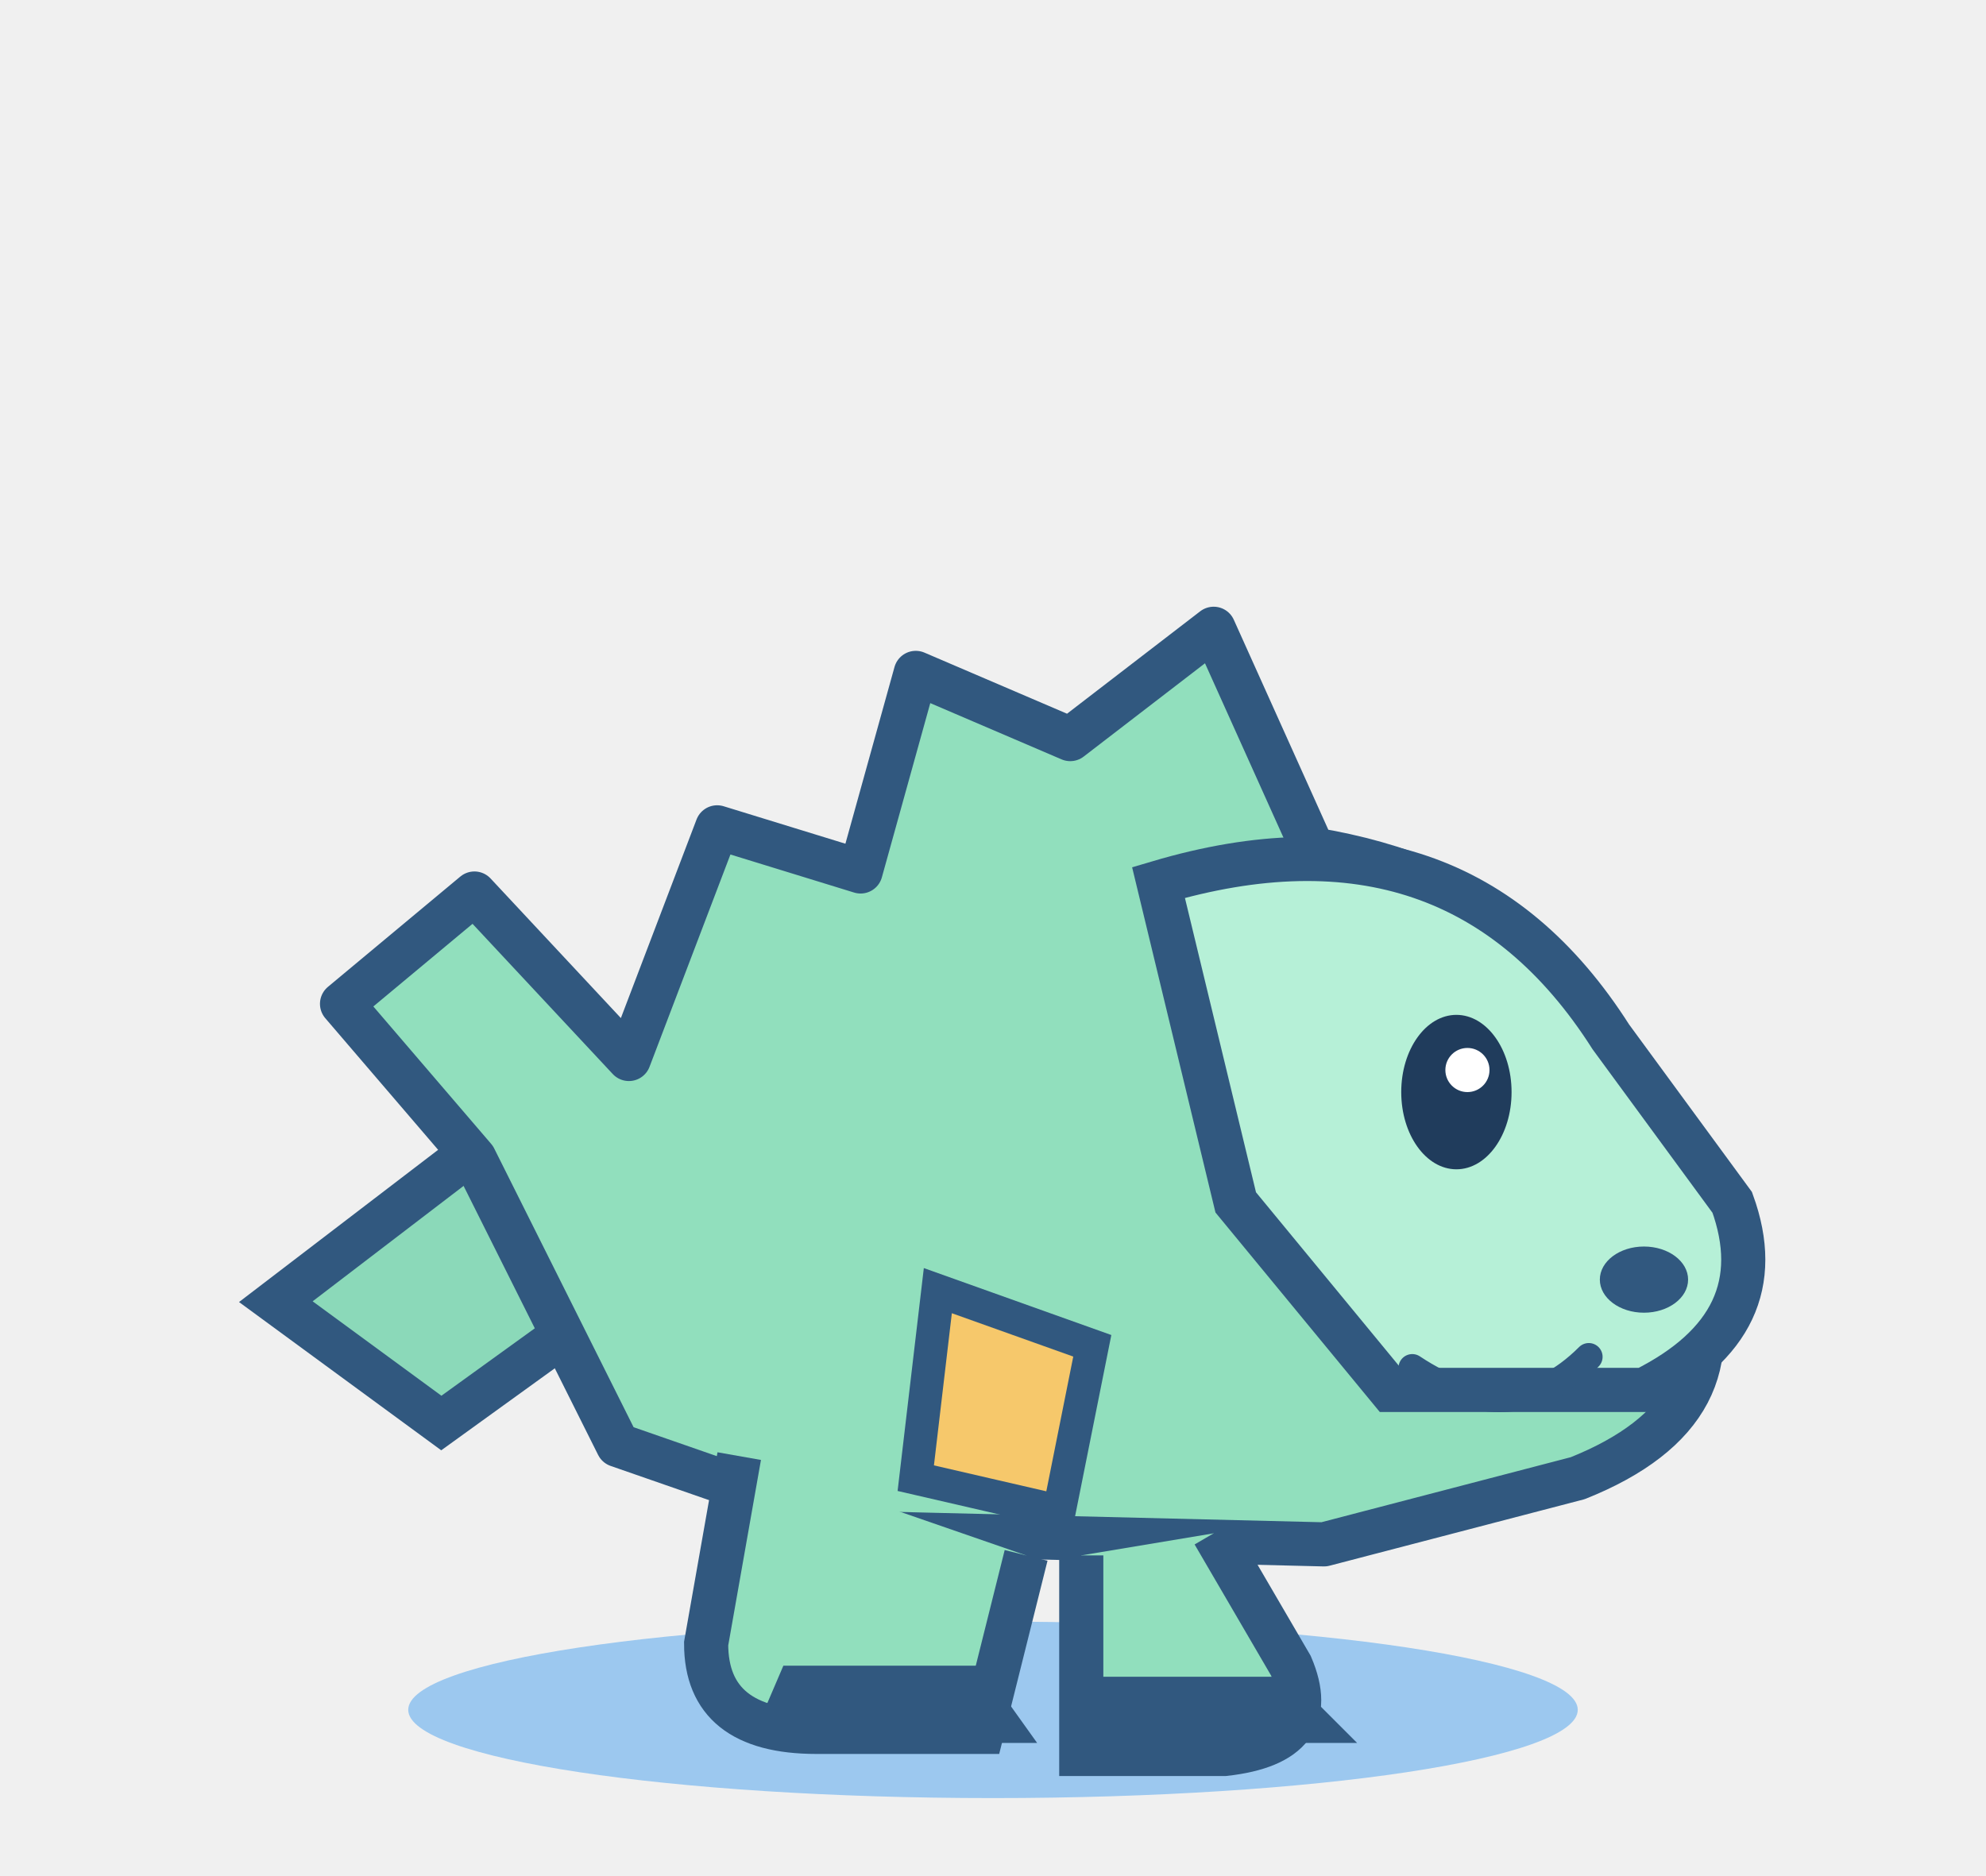
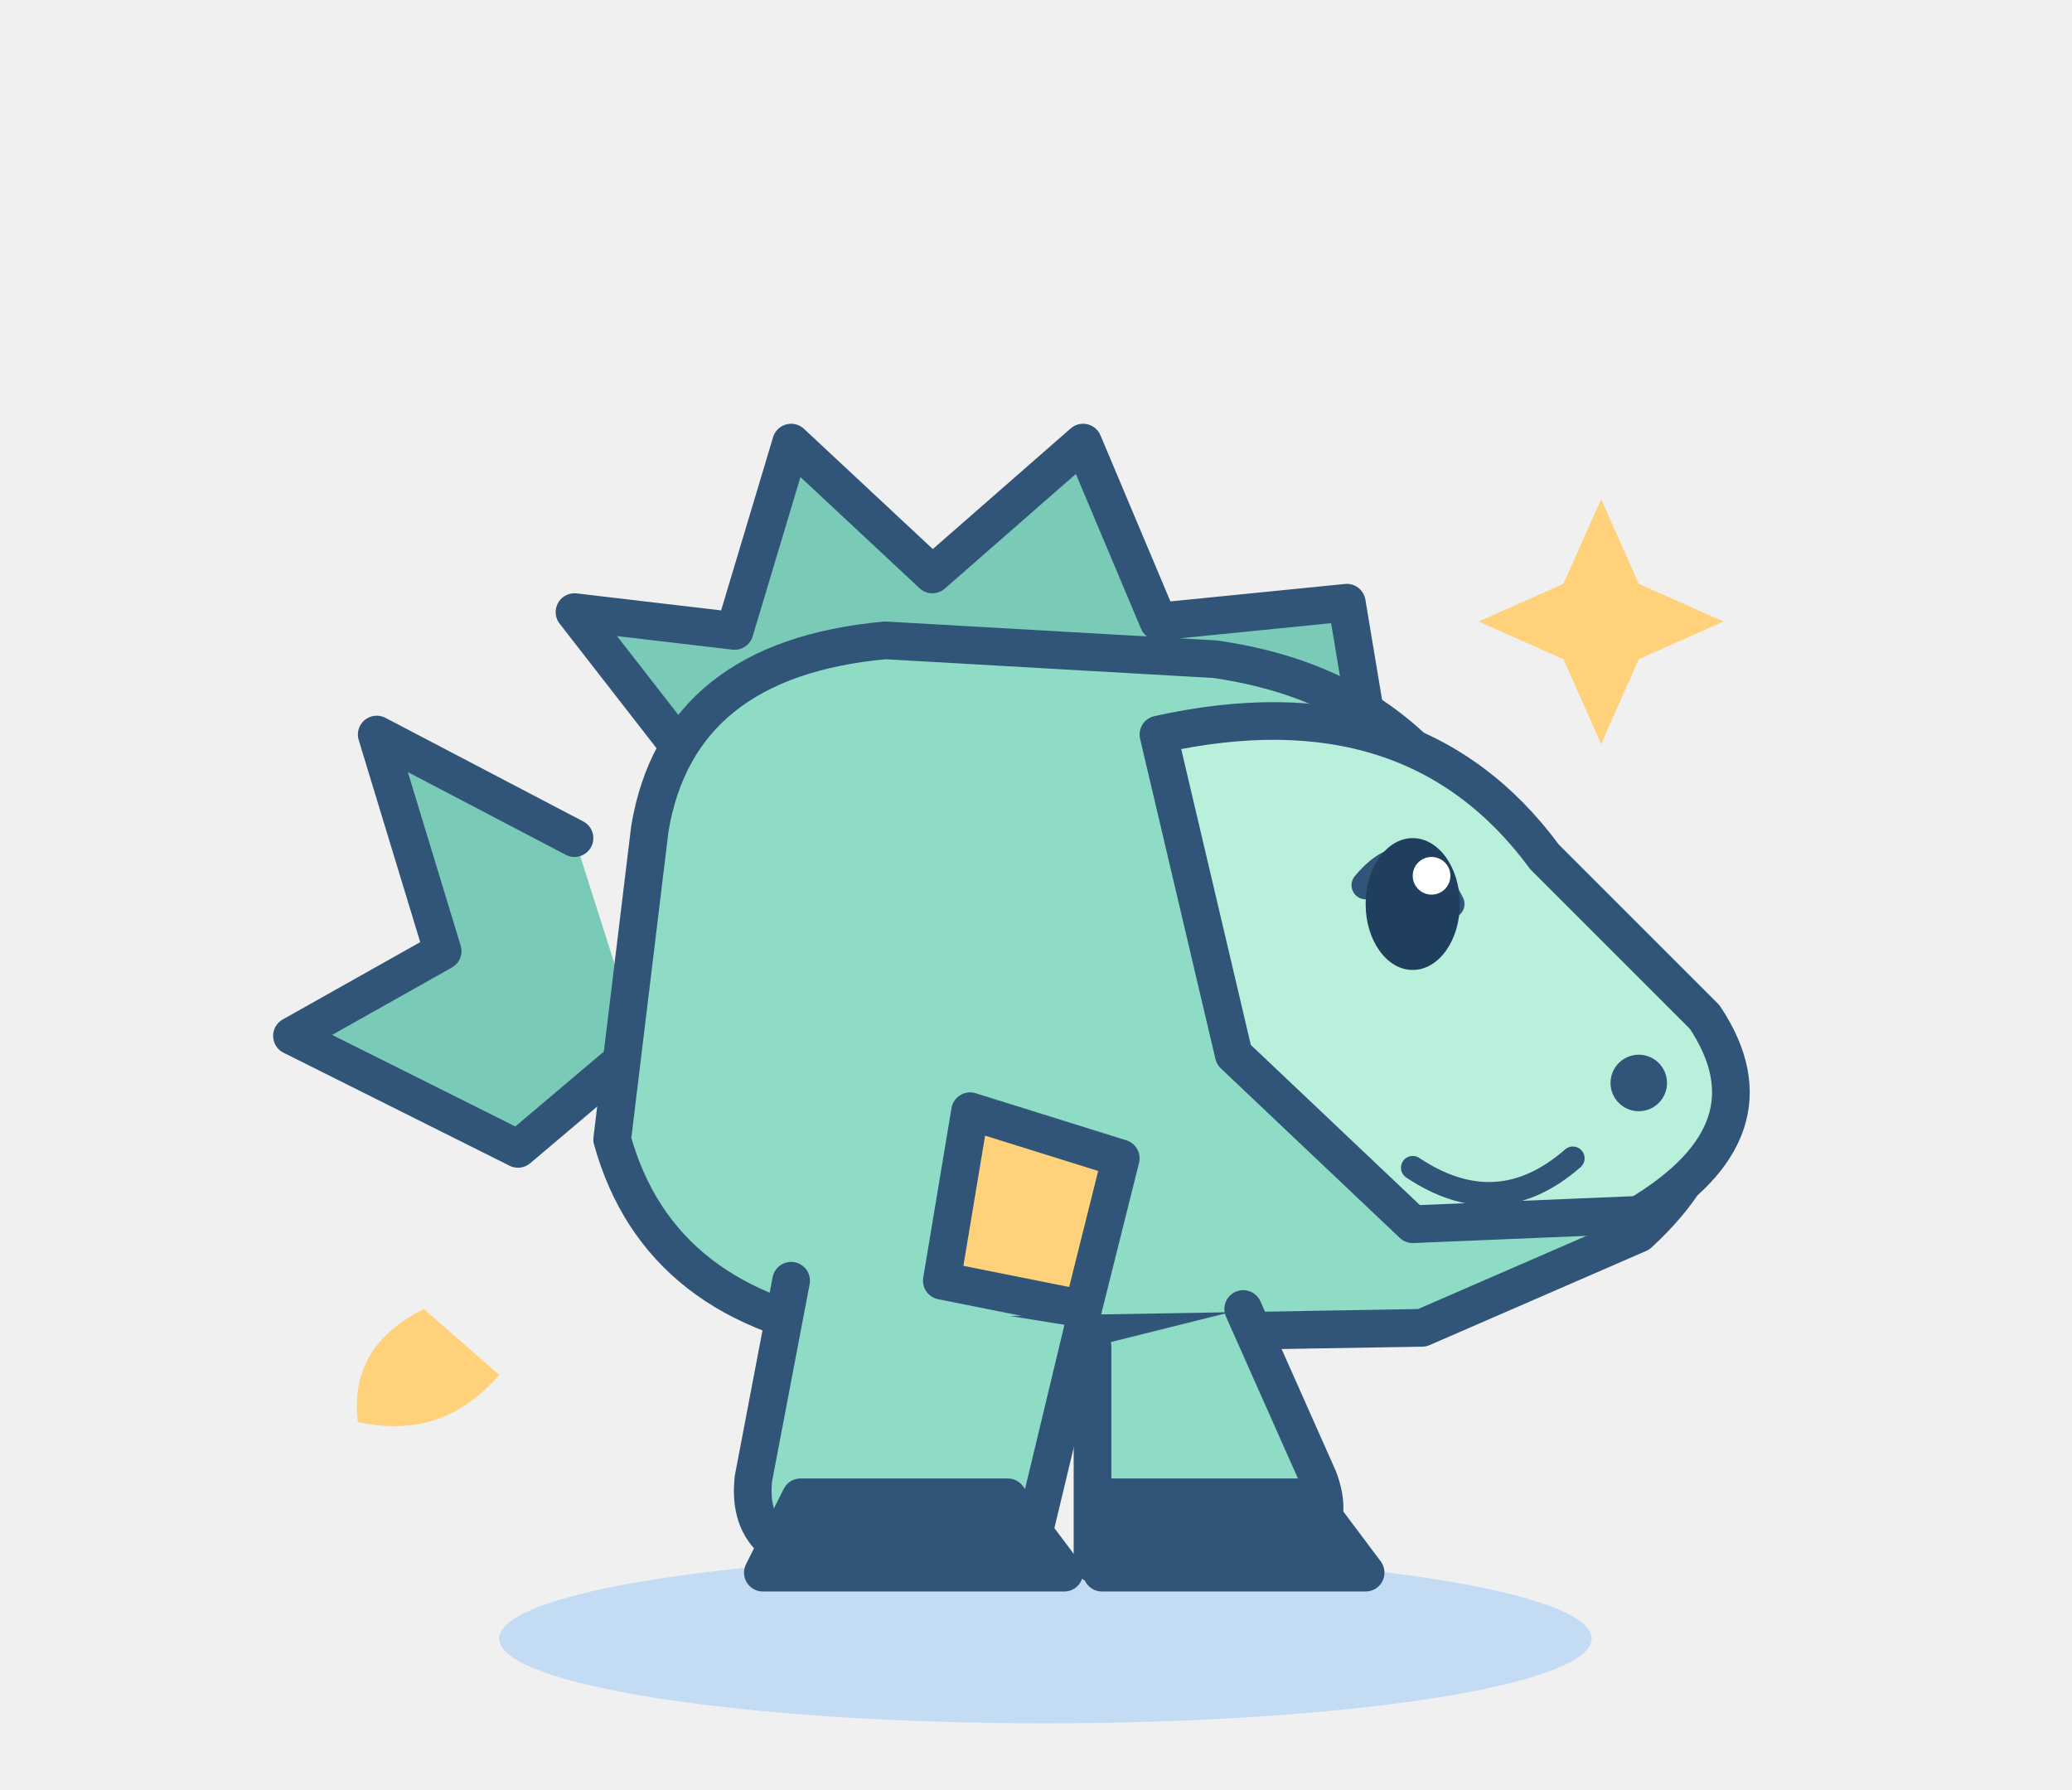
- <svg xmlns="http://www.w3.org/2000/svg" viewBox="0 0 180 170">
-   <ellipse cx="90" cy="155" rx="53" ry="8" fill="#9cc8ef" />
-   <path d="M42 105 25 118 40 129 58 116M123 111l23 12-8 11-25-12" fill="#8bd9b9" stroke="#31587f" stroke-width="4" />
-   <path d="M43 105 31 91 43 81 57 96 65 75 78 79 83 61 97 67 110 57 119 77Q143 81 145 101L153 115Q158 128 143 134L120 140 79 139 56 131Z" fill="#91dfbd" stroke="#31587f" stroke-width="4" stroke-linejoin="round" />
-   <path d="M105 80Q132 72 146 94L157 109Q161 120 149 126L126 126 112 109Z" fill="#b6f0d7" stroke="#31587f" stroke-width="4" />
-   <ellipse cx="132" cy="99" rx="5" ry="7" fill="#203c5c" />
-   <circle cx="133" cy="97" r="2" fill="white" />
-   <ellipse cx="149" cy="116" rx="4" ry="3" fill="#31587f" />
-   <path d="M128 124q9 6 16-1" fill="none" stroke="#31587f" stroke-width="2.5" stroke-linecap="round" />
-   <path d="M67 132 64 149Q64 157 74 157H89L93 141M110 139 117 151Q120 158 111 159H98L98 141" fill="#91dfbd" stroke="#31587f" stroke-width="4" />
-   <path d="M71 151h18l5 7H68zM99 152h18l6 6H98z" fill="#31587f" />
-   <path d="M85 117l14 5-3 15-13-3z" fill="#f6c86b" stroke="#31587f" stroke-width="3" />
+ <svg xmlns="http://www.w3.org/2000/svg" viewBox="0 0 220 190">
+   <ellipse cx="111" cy="174" rx="58" ry="9" fill="#c4dcf3" />
+   <g stroke="#315578" stroke-width="4" stroke-linejoin="round" stroke-linecap="round">
+     <path d="M61 89 40 78 47 101 31 110 55 122 68 111" fill="#79cbb8" />
+     <path d="M75 83 61 65 78 67 84 47 99 61 115 47 123 66 143 64 146 82" fill="#79cbb8" />
+     <path d="M69 88Q72 70 94 68L129 70Q150 73 158 91L177 108Q187 119 174 131L151 141 92 142Q70 139 65 121Z" fill="#8edcc5" />
+     <path d="M123 78Q150 72 164 91L181 108Q189 120 174 129L150 130 131 112Z" fill="#b9f0dc" />
+     <path d="M84 136 80 157Q79 166 91 166H109L115 141" fill="#8edcc5" />
+     <path d="M132 139 140 157Q143 165 132 166H116L116 143" fill="#8edcc5" />
+     <path d="M85 159H107L113 167H81Z M117 159H139L145 167H117Z" fill="#315578" />
+     <path d="M103 118 119 123 115 139 100 136Z" fill="#ffd17b" />
+     <path d="M145 94Q150 88 154 96" fill="none" stroke="#315578" stroke-width="3" />
+     <ellipse cx="150" cy="96" rx="5" ry="7" fill="#203e5e" stroke="none" />
+     <circle cx="152" cy="93" r="2" fill="#fff" stroke="none" />
+     <circle cx="174" cy="115" r="3" fill="#315578" stroke="none" />
+     <path d="M150 124q9 6 17-1" fill="none" stroke="#315578" stroke-width="2.5" />
+   </g>
+   <path d="M45 139q-8 4-7 12 9 2 15-5" fill="#ffd17b" />
+   <path d="M170 53l4 9 9 4-9 4-4 9-4-9-9-4 9-4z" fill="#ffd17b" />
</svg>
